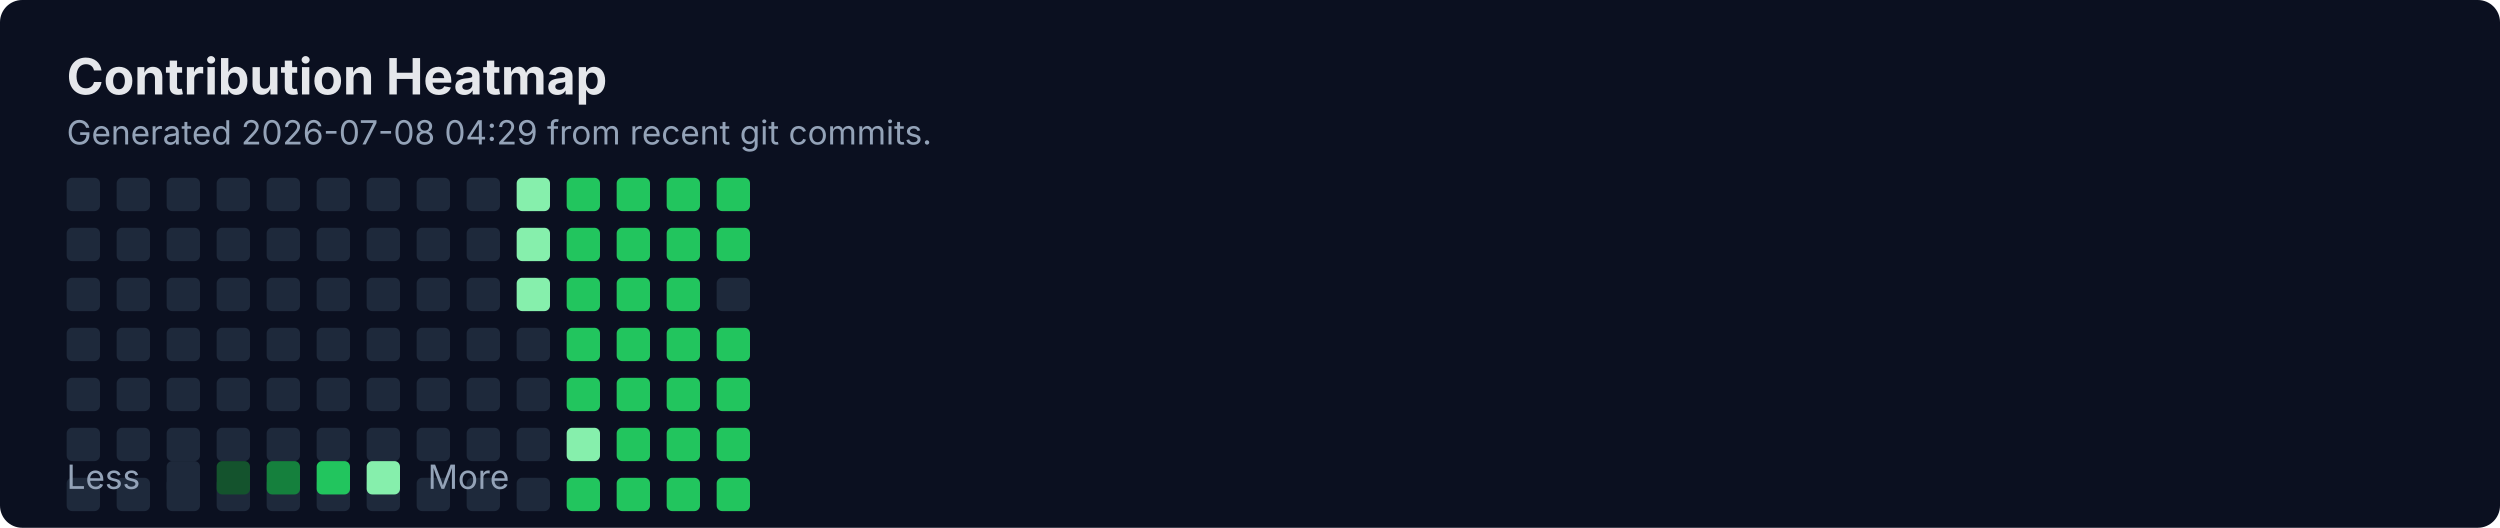
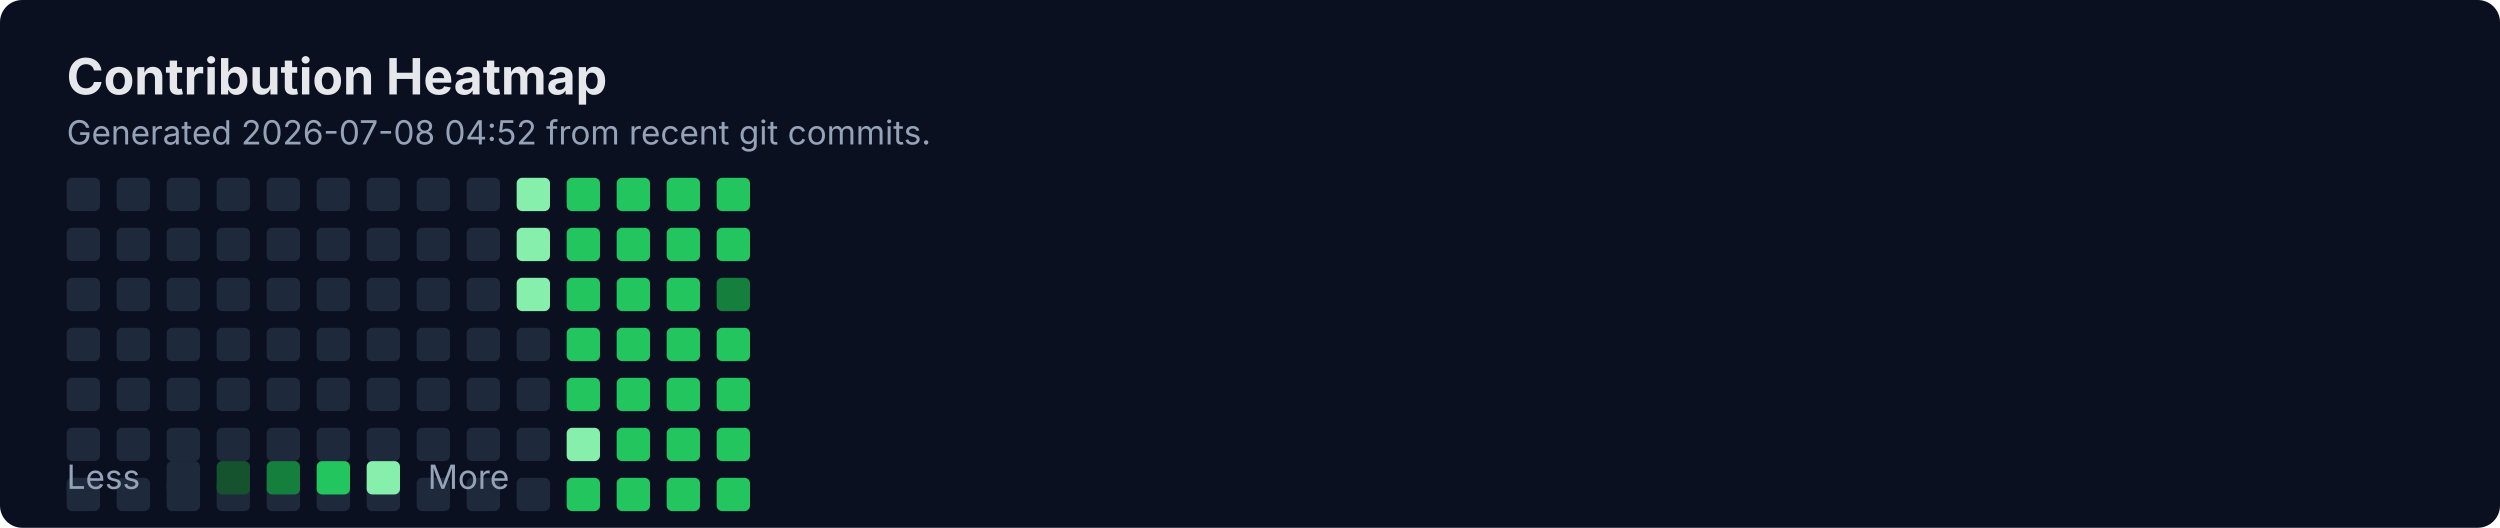
<svg xmlns="http://www.w3.org/2000/svg" width="900" height="190" viewBox="0 0 900 190" fill="none" role="img" aria-labelledby="title">
  <rect width="900" height="190" rx="8" fill="#0B1020" />
  <text x="24" y="34" fill="#E5E7EB" font-family="Inter, Segoe UI, Arial" font-size="18" font-weight="700">Contribution Heatmap</text>
-   <text x="24" y="52" fill="#94A3B8" font-family="Inter, Segoe UI, Arial" font-size="12">Generated 2026-07-08 04:29 from recent git commits.</text>
+   <text x="24" y="52" fill="#94A3B8" font-family="Inter, Segoe UI, Arial" font-size="12">Generated 2026-07-08 04:52 from recent git commits.</text>
  <rect x="24" y="118" width="12" height="12" rx="2" fill="#1E293B" />
  <rect x="24" y="136" width="12" height="12" rx="2" fill="#1E293B" />
  <rect x="24" y="154" width="12" height="12" rx="2" fill="#1E293B" />
  <rect x="24" y="172" width="12" height="12" rx="2" fill="#1E293B" />
  <rect x="24" y="64" width="12" height="12" rx="2" fill="#1E293B" />
  <rect x="24" y="82" width="12" height="12" rx="2" fill="#1E293B" />
  <rect x="24" y="100" width="12" height="12" rx="2" fill="#1E293B" />
  <rect x="42" y="118" width="12" height="12" rx="2" fill="#1E293B" />
  <rect x="42" y="136" width="12" height="12" rx="2" fill="#1E293B" />
  <rect x="42" y="154" width="12" height="12" rx="2" fill="#1E293B" />
  <rect x="42" y="172" width="12" height="12" rx="2" fill="#1E293B" />
  <rect x="42" y="64" width="12" height="12" rx="2" fill="#1E293B" />
  <rect x="42" y="82" width="12" height="12" rx="2" fill="#1E293B" />
  <rect x="42" y="100" width="12" height="12" rx="2" fill="#1E293B" />
  <rect x="60" y="118" width="12" height="12" rx="2" fill="#1E293B" />
  <rect x="60" y="136" width="12" height="12" rx="2" fill="#1E293B" />
  <rect x="60" y="154" width="12" height="12" rx="2" fill="#1E293B" />
  <rect x="60" y="172" width="12" height="12" rx="2" fill="#1E293B" />
  <rect x="60" y="64" width="12" height="12" rx="2" fill="#1E293B" />
  <rect x="60" y="82" width="12" height="12" rx="2" fill="#1E293B" />
  <rect x="60" y="100" width="12" height="12" rx="2" fill="#1E293B" />
  <rect x="78" y="118" width="12" height="12" rx="2" fill="#1E293B" />
  <rect x="78" y="136" width="12" height="12" rx="2" fill="#1E293B" />
  <rect x="78" y="154" width="12" height="12" rx="2" fill="#1E293B" />
  <rect x="78" y="172" width="12" height="12" rx="2" fill="#1E293B" />
  <rect x="78" y="64" width="12" height="12" rx="2" fill="#1E293B" />
  <rect x="78" y="82" width="12" height="12" rx="2" fill="#1E293B" />
  <rect x="78" y="100" width="12" height="12" rx="2" fill="#1E293B" />
  <rect x="96" y="118" width="12" height="12" rx="2" fill="#1E293B" />
  <rect x="96" y="136" width="12" height="12" rx="2" fill="#1E293B" />
  <rect x="96" y="154" width="12" height="12" rx="2" fill="#1E293B" />
  <rect x="96" y="172" width="12" height="12" rx="2" fill="#1E293B" />
  <rect x="96" y="64" width="12" height="12" rx="2" fill="#1E293B" />
  <rect x="96" y="82" width="12" height="12" rx="2" fill="#1E293B" />
  <rect x="96" y="100" width="12" height="12" rx="2" fill="#1E293B" />
  <rect x="114" y="118" width="12" height="12" rx="2" fill="#1E293B" />
  <rect x="114" y="136" width="12" height="12" rx="2" fill="#1E293B" />
  <rect x="114" y="154" width="12" height="12" rx="2" fill="#1E293B" />
  <rect x="114" y="172" width="12" height="12" rx="2" fill="#1E293B" />
  <rect x="114" y="64" width="12" height="12" rx="2" fill="#1E293B" />
  <rect x="114" y="82" width="12" height="12" rx="2" fill="#1E293B" />
  <rect x="114" y="100" width="12" height="12" rx="2" fill="#1E293B" />
  <rect x="132" y="118" width="12" height="12" rx="2" fill="#1E293B" />
  <rect x="132" y="136" width="12" height="12" rx="2" fill="#1E293B" />
  <rect x="132" y="154" width="12" height="12" rx="2" fill="#1E293B" />
  <rect x="132" y="172" width="12" height="12" rx="2" fill="#1E293B" />
  <rect x="132" y="64" width="12" height="12" rx="2" fill="#1E293B" />
  <rect x="132" y="82" width="12" height="12" rx="2" fill="#1E293B" />
  <rect x="132" y="100" width="12" height="12" rx="2" fill="#1E293B" />
  <rect x="150" y="118" width="12" height="12" rx="2" fill="#1E293B" />
  <rect x="150" y="136" width="12" height="12" rx="2" fill="#1E293B" />
  <rect x="150" y="154" width="12" height="12" rx="2" fill="#1E293B" />
  <rect x="150" y="172" width="12" height="12" rx="2" fill="#1E293B" />
  <rect x="150" y="64" width="12" height="12" rx="2" fill="#1E293B" />
  <rect x="150" y="82" width="12" height="12" rx="2" fill="#1E293B" />
  <rect x="150" y="100" width="12" height="12" rx="2" fill="#1E293B" />
  <rect x="168" y="118" width="12" height="12" rx="2" fill="#1E293B" />
  <rect x="168" y="136" width="12" height="12" rx="2" fill="#1E293B" />
  <rect x="168" y="154" width="12" height="12" rx="2" fill="#1E293B" />
  <rect x="168" y="172" width="12" height="12" rx="2" fill="#1E293B" />
  <rect x="168" y="64" width="12" height="12" rx="2" fill="#1E293B" />
  <rect x="168" y="82" width="12" height="12" rx="2" fill="#1E293B" />
  <rect x="168" y="100" width="12" height="12" rx="2" fill="#1E293B" />
  <rect x="186" y="118" width="12" height="12" rx="2" fill="#1E293B" />
  <rect x="186" y="136" width="12" height="12" rx="2" fill="#1E293B" />
  <rect x="186" y="154" width="12" height="12" rx="2" fill="#1E293B" />
  <rect x="186" y="172" width="12" height="12" rx="2" fill="#1E293B" />
  <rect x="186" y="64" width="12" height="12" rx="2" fill="#86EFAC" />
  <rect x="186" y="82" width="12" height="12" rx="2" fill="#86EFAC" />
  <rect x="186" y="100" width="12" height="12" rx="2" fill="#86EFAC" />
  <rect x="204" y="118" width="12" height="12" rx="2" fill="#22C55E" />
  <rect x="204" y="136" width="12" height="12" rx="2" fill="#22C55E" />
  <rect x="204" y="154" width="12" height="12" rx="2" fill="#86EFAC" />
  <rect x="204" y="172" width="12" height="12" rx="2" fill="#22C55E" />
  <rect x="204" y="64" width="12" height="12" rx="2" fill="#22C55E" />
  <rect x="204" y="82" width="12" height="12" rx="2" fill="#22C55E" />
  <rect x="204" y="100" width="12" height="12" rx="2" fill="#22C55E" />
  <rect x="222" y="118" width="12" height="12" rx="2" fill="#22C55E" />
  <rect x="222" y="136" width="12" height="12" rx="2" fill="#22C55E" />
  <rect x="222" y="154" width="12" height="12" rx="2" fill="#22C55E" />
  <rect x="222" y="172" width="12" height="12" rx="2" fill="#22C55E" />
  <rect x="222" y="64" width="12" height="12" rx="2" fill="#22C55E" />
  <rect x="222" y="82" width="12" height="12" rx="2" fill="#22C55E" />
  <rect x="222" y="100" width="12" height="12" rx="2" fill="#22C55E" />
  <rect x="240" y="118" width="12" height="12" rx="2" fill="#22C55E" />
  <rect x="240" y="136" width="12" height="12" rx="2" fill="#22C55E" />
  <rect x="240" y="154" width="12" height="12" rx="2" fill="#22C55E" />
  <rect x="240" y="172" width="12" height="12" rx="2" fill="#22C55E" />
  <rect x="240" y="64" width="12" height="12" rx="2" fill="#22C55E" />
  <rect x="240" y="82" width="12" height="12" rx="2" fill="#22C55E" />
  <rect x="240" y="100" width="12" height="12" rx="2" fill="#22C55E" />
  <rect x="258" y="118" width="12" height="12" rx="2" fill="#22C55E" />
  <rect x="258" y="136" width="12" height="12" rx="2" fill="#22C55E" />
  <rect x="258" y="154" width="12" height="12" rx="2" fill="#22C55E" />
  <rect x="258" y="172" width="12" height="12" rx="2" fill="#22C55E" />
  <rect x="258" y="64" width="12" height="12" rx="2" fill="#22C55E" />
  <rect x="258" y="82" width="12" height="12" rx="2" fill="#22C55E" />
-   <rect x="258" y="100" width="12" height="12" rx="2" fill="#1E293B" />
+   <rect x="258" y="100" width="12" height="12" rx="2" fill="#15803D" />
  <text x="24" y="176" fill="#94A3B8" font-family="Inter, Segoe UI, Arial" font-size="12">Less</text>
  <rect x="60" y="166" width="12" height="12" rx="2" fill="#1E293B" />
  <rect x="78" y="166" width="12" height="12" rx="2" fill="#14532D" />
  <rect x="96" y="166" width="12" height="12" rx="2" fill="#15803D" />
  <rect x="114" y="166" width="12" height="12" rx="2" fill="#22C55E" />
  <rect x="132" y="166" width="12" height="12" rx="2" fill="#86EFAC" />
  <text x="154" y="176" fill="#94A3B8" font-family="Inter, Segoe UI, Arial" font-size="12">More</text>
</svg>
